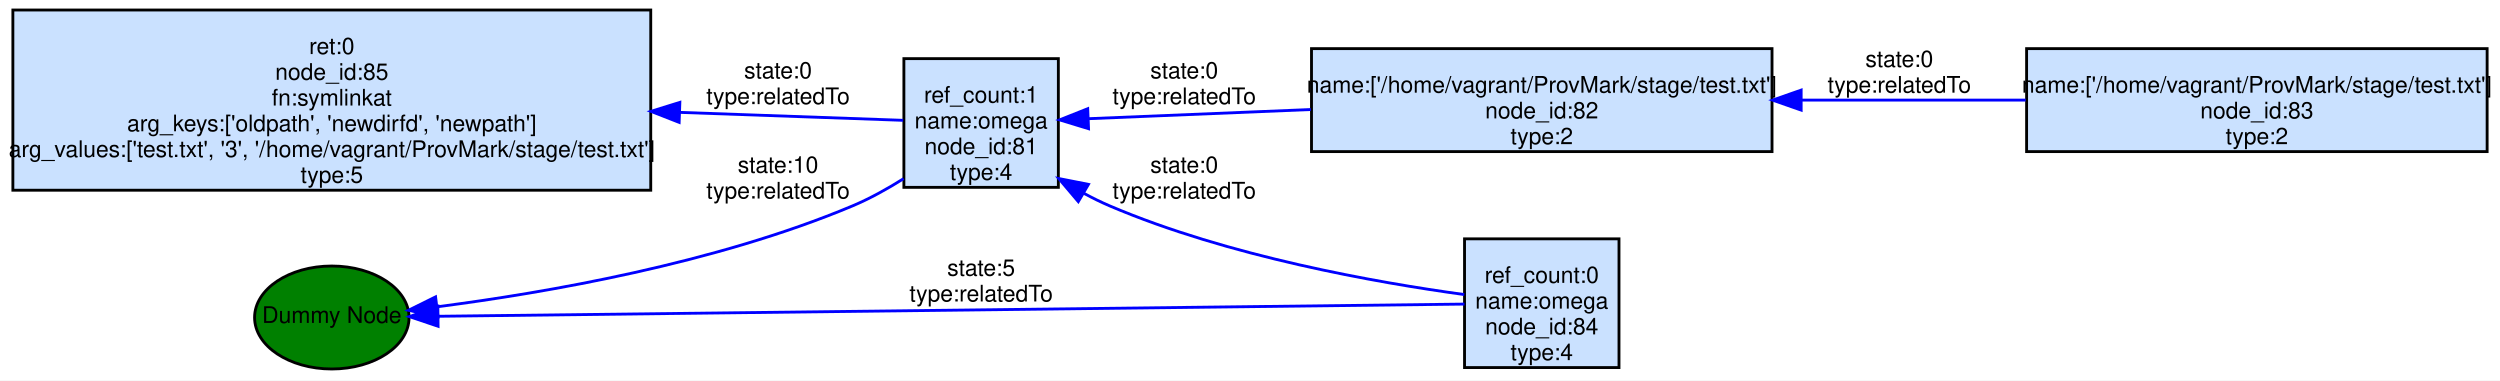
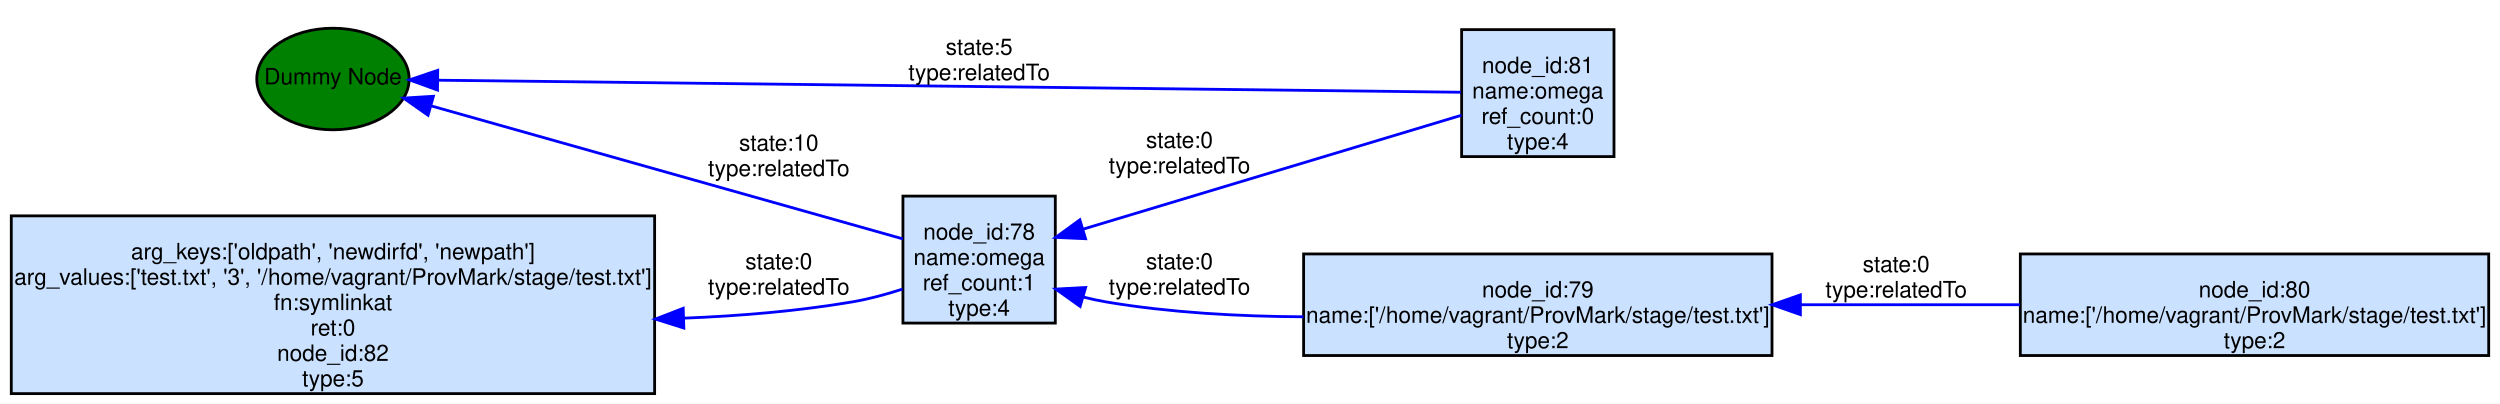
- <svg xmlns="http://www.w3.org/2000/svg" width="874pt" height="133pt" viewBox="0.00 0.00 874.00 133.00">
-   <g id="graph0" class="graph" transform="scale(1 1) rotate(0) translate(4 129)">
-     <polygon fill="white" stroke="none" points="-4,4 -4,-129 870,-129 870,4 -4,4" />
+ <svg xmlns="http://www.w3.org/2000/svg" width="886pt" height="143pt" viewBox="0.00 0.00 886.00 143.00">
+   <g id="graph0" class="graph" transform="scale(1 1) rotate(0) translate(4 139)">
+     <polygon fill="white" stroke="none" points="-4,4 -4,-139 882,-139 882,4 -4,4" />
    <g id="node1" class="node">
-       <polygon fill="#cae1ff" stroke="black" points="865.5,-112 704.5,-112 704.5,-76 865.5,-76 865.5,-112" />
-       <text text-anchor="middle" x="785" y="-96.6" font-family="Helvetica,sans-Serif" font-size="8.00">name:['/home/vagrant/ProvMark/stage/test.txt']</text>
-       <text text-anchor="middle" x="785" y="-87.6" font-family="Helvetica,sans-Serif" font-size="8.00">node_id:83</text>
-       <text text-anchor="middle" x="785" y="-78.6" font-family="Helvetica,sans-Serif" font-size="8.00">type:2</text>
+       <ellipse fill="green" stroke="black" cx="114" cy="-111" rx="27" ry="18" />
+       <text text-anchor="middle" x="114" y="-109.1" font-family="Helvetica,sans-Serif" font-size="8.00">Dummy Node</text>
+     </g>
+     <g id="node2" class="node">
+       <polygon fill="#cae1ff" stroke="black" points="370,-69.5 316,-69.5 316,-24.5 370,-24.5 370,-69.5" />
+       <text text-anchor="middle" x="343" y="-54.1" font-family="Helvetica,sans-Serif" font-size="8.00">node_id:78</text>
+       <text text-anchor="middle" x="343" y="-45.1" font-family="Helvetica,sans-Serif" font-size="8.00">name:omega</text>
+       <text text-anchor="middle" x="343" y="-36.1" font-family="Helvetica,sans-Serif" font-size="8.00">ref_count:1</text>
+       <text text-anchor="middle" x="343" y="-27.1" font-family="Helvetica,sans-Serif" font-size="8.00">type:4</text>
+     </g>
+     <g id="edge2" class="edge">
+       <path fill="none" stroke="blue" d="M315.96,-54.342C274.71,-65.972 194.353,-88.627 148.742,-101.487" />
+       <polygon fill="blue" stroke="blue" points="147.696,-98.145 139.021,-104.228 149.596,-104.883 147.696,-98.145" />
+       <text text-anchor="middle" x="272" y="-85.6" font-family="Helvetica,sans-Serif" font-size="8.00">state:10</text>
+       <text text-anchor="middle" x="272" y="-76.6" font-family="Helvetica,sans-Serif" font-size="8.00">type:relatedTo</text>
    </g>
    <g id="node5" class="node">
-       <polygon fill="#cae1ff" stroke="black" points="615.5,-112 454.5,-112 454.5,-76 615.5,-76 615.5,-112" />
-       <text text-anchor="middle" x="535" y="-96.6" font-family="Helvetica,sans-Serif" font-size="8.00">name:['/home/vagrant/ProvMark/stage/test.txt']</text>
-       <text text-anchor="middle" x="535" y="-87.6" font-family="Helvetica,sans-Serif" font-size="8.00">node_id:82</text>
-       <text text-anchor="middle" x="535" y="-78.6" font-family="Helvetica,sans-Serif" font-size="8.00">type:2</text>
+       <polygon fill="#cae1ff" stroke="black" points="228,-62.5 0,-62.5 0,0.5 228,0.5 228,-62.5" />
+       <text text-anchor="middle" x="114" y="-47.1" font-family="Helvetica,sans-Serif" font-size="8.00">arg_keys:['oldpath', 'newdirfd', 'newpath']</text>
+       <text text-anchor="middle" x="114" y="-38.1" font-family="Helvetica,sans-Serif" font-size="8.00">arg_values:['test.txt', '3', '/home/vagrant/ProvMark/stage/test.txt']</text>
+       <text text-anchor="middle" x="114" y="-29.1" font-family="Helvetica,sans-Serif" font-size="8.00">fn:symlinkat</text>
+       <text text-anchor="middle" x="114" y="-20.1" font-family="Helvetica,sans-Serif" font-size="8.00">ret:0</text>
+       <text text-anchor="middle" x="114" y="-11.1" font-family="Helvetica,sans-Serif" font-size="8.00">node_id:82</text>
+       <text text-anchor="middle" x="114" y="-2.1" font-family="Helvetica,sans-Serif" font-size="8.00">type:5</text>
+     </g>
+     <g id="edge1" class="edge">
+       <path fill="none" stroke="blue" d="M315.834,-36.541C310.05,-34.665 303.889,-32.993 298,-32 278.837,-28.77 258.384,-27.026 238.352,-26.242" />
+       <polygon fill="blue" stroke="blue" points="238.348,-22.741 228.243,-25.925 238.128,-29.737 238.348,-22.741" />
+       <text text-anchor="middle" x="272" y="-43.6" font-family="Helvetica,sans-Serif" font-size="8.00">state:0</text>
+       <text text-anchor="middle" x="272" y="-34.6" font-family="Helvetica,sans-Serif" font-size="8.00">type:relatedTo</text>
+     </g>
+     <g id="node3" class="node">
+       <polygon fill="#cae1ff" stroke="black" points="568,-128.5 514,-128.5 514,-83.5 568,-83.5 568,-128.5" />
+       <text text-anchor="middle" x="541" y="-113.1" font-family="Helvetica,sans-Serif" font-size="8.00">node_id:81</text>
+       <text text-anchor="middle" x="541" y="-104.1" font-family="Helvetica,sans-Serif" font-size="8.00">name:omega</text>
+       <text text-anchor="middle" x="541" y="-95.1" font-family="Helvetica,sans-Serif" font-size="8.00">ref_count:0</text>
+       <text text-anchor="middle" x="541" y="-86.1" font-family="Helvetica,sans-Serif" font-size="8.00">type:4</text>
+     </g>
+     <g id="edge3" class="edge">
+       <path fill="none" stroke="blue" d="M513.735,-106.309C440.669,-107.169 234.903,-109.589 151.147,-110.575" />
+       <polygon fill="blue" stroke="blue" points="151.048,-107.076 141.09,-110.693 151.13,-114.075 151.048,-107.076" />
+       <text text-anchor="middle" x="343" y="-119.6" font-family="Helvetica,sans-Serif" font-size="8.00">state:5</text>
+       <text text-anchor="middle" x="343" y="-110.6" font-family="Helvetica,sans-Serif" font-size="8.00">type:relatedTo</text>
+     </g>
+     <g id="edge5" class="edge">
+       <path fill="none" stroke="blue" d="M513.973,-98.165C479.56,-87.806 418.76,-69.504 379.972,-57.828" />
+       <polygon fill="blue" stroke="blue" points="380.719,-54.398 370.135,-54.867 378.702,-61.101 380.719,-54.398" />
+       <text text-anchor="middle" x="414" y="-86.6" font-family="Helvetica,sans-Serif" font-size="8.00">state:0</text>
+       <text text-anchor="middle" x="414" y="-77.6" font-family="Helvetica,sans-Serif" font-size="8.00">type:relatedTo</text>
+     </g>
+     <g id="node4" class="node">
+       <polygon fill="#cae1ff" stroke="black" points="878,-49 712,-49 712,-13 878,-13 878,-49" />
+       <text text-anchor="middle" x="795" y="-33.6" font-family="Helvetica,sans-Serif" font-size="8.00">node_id:80</text>
+       <text text-anchor="middle" x="795" y="-24.6" font-family="Helvetica,sans-Serif" font-size="8.00">name:['/home/vagrant/ProvMark/stage/test.txt']</text>
+       <text text-anchor="middle" x="795" y="-15.6" font-family="Helvetica,sans-Serif" font-size="8.00">type:2</text>
+     </g>
+     <g id="node6" class="node">
+       <polygon fill="#cae1ff" stroke="black" points="624,-49 458,-49 458,-13 624,-13 624,-49" />
+       <text text-anchor="middle" x="541" y="-33.6" font-family="Helvetica,sans-Serif" font-size="8.00">node_id:79</text>
+       <text text-anchor="middle" x="541" y="-24.6" font-family="Helvetica,sans-Serif" font-size="8.00">name:['/home/vagrant/ProvMark/stage/test.txt']</text>
+       <text text-anchor="middle" x="541" y="-15.6" font-family="Helvetica,sans-Serif" font-size="8.00">type:2</text>
    </g>
    <g id="edge4" class="edge">
-       <path fill="none" stroke="blue" d="M704.166,-94C679.165,-94 651.409,-94 625.771,-94" />
-       <polygon fill="blue" stroke="blue" points="625.684,-90.5 615.684,-94 625.684,-97.5 625.684,-90.5" />
-       <text text-anchor="middle" x="660" y="-105.6" font-family="Helvetica,sans-Serif" font-size="8.00">state:0</text>
-       <text text-anchor="middle" x="660" y="-96.6" font-family="Helvetica,sans-Serif" font-size="8.00">type:relatedTo</text>
-     </g>
-     <g id="node2" class="node">
-       <ellipse fill="green" stroke="black" cx="112" cy="-18" rx="27" ry="18" />
-       <text text-anchor="middle" x="112" y="-16.1" font-family="Helvetica,sans-Serif" font-size="8.00">Dummy Node</text>
-     </g>
-     <g id="node3" class="node">
-       <polygon fill="#cae1ff" stroke="black" points="223.5,-125.5 0.5,-125.5 0.5,-62.5 223.5,-62.5 223.5,-125.5" />
-       <text text-anchor="middle" x="112" y="-110.1" font-family="Helvetica,sans-Serif" font-size="8.00">ret:0</text>
-       <text text-anchor="middle" x="112" y="-101.1" font-family="Helvetica,sans-Serif" font-size="8.00">node_id:85</text>
-       <text text-anchor="middle" x="112" y="-92.1" font-family="Helvetica,sans-Serif" font-size="8.00">fn:symlinkat</text>
-       <text text-anchor="middle" x="112" y="-83.1" font-family="Helvetica,sans-Serif" font-size="8.00">arg_keys:['oldpath', 'newdirfd', 'newpath']</text>
-       <text text-anchor="middle" x="112" y="-74.1" font-family="Helvetica,sans-Serif" font-size="8.00">arg_values:['test.txt', '3', '/home/vagrant/ProvMark/stage/test.txt']</text>
-       <text text-anchor="middle" x="112" y="-65.1" font-family="Helvetica,sans-Serif" font-size="8.00">type:5</text>
-     </g>
-     <g id="node4" class="node">
-       <polygon fill="#cae1ff" stroke="black" points="366,-108.5 312,-108.5 312,-63.5 366,-63.5 366,-108.5" />
-       <text text-anchor="middle" x="339" y="-93.1" font-family="Helvetica,sans-Serif" font-size="8.00">ref_count:1</text>
-       <text text-anchor="middle" x="339" y="-84.1" font-family="Helvetica,sans-Serif" font-size="8.00">name:omega</text>
-       <text text-anchor="middle" x="339" y="-75.1" font-family="Helvetica,sans-Serif" font-size="8.00">node_id:81</text>
-       <text text-anchor="middle" x="339" y="-66.1" font-family="Helvetica,sans-Serif" font-size="8.00">type:4</text>
-     </g>
-     <g id="edge1" class="edge">
-       <path fill="none" stroke="blue" d="M311.897,-66.543C306.211,-62.959 300.074,-59.55 294,-57 246.118,-36.898 186.587,-26.636 149.179,-21.8" />
-       <polygon fill="blue" stroke="blue" points="149.132,-18.268 138.78,-20.522 148.278,-25.215 149.132,-18.268" />
-       <text text-anchor="middle" x="268" y="-68.6" font-family="Helvetica,sans-Serif" font-size="8.00">state:10</text>
-       <text text-anchor="middle" x="268" y="-59.6" font-family="Helvetica,sans-Serif" font-size="8.00">type:relatedTo</text>
-     </g>
-     <g id="edge3" class="edge">
-       <path fill="none" stroke="blue" d="M311.749,-86.933C291.909,-87.639 263.124,-88.662 233.591,-89.712" />
-       <polygon fill="blue" stroke="blue" points="233.429,-86.216 223.559,-90.069 233.677,-93.211 233.429,-86.216" />
-       <text text-anchor="middle" x="268" y="-101.6" font-family="Helvetica,sans-Serif" font-size="8.00">state:0</text>
-       <text text-anchor="middle" x="268" y="-92.6" font-family="Helvetica,sans-Serif" font-size="8.00">type:relatedTo</text>
+       <path fill="none" stroke="blue" d="M711.834,-31C686.982,-31 659.53,-31 634.075,-31" />
+       <polygon fill="blue" stroke="blue" points="634.054,-27.5 624.054,-31 634.054,-34.5 634.054,-27.5" />
+       <text text-anchor="middle" x="668" y="-42.6" font-family="Helvetica,sans-Serif" font-size="8.00">state:0</text>
+       <text text-anchor="middle" x="668" y="-33.6" font-family="Helvetica,sans-Serif" font-size="8.00">type:relatedTo</text>
    </g>
    <g id="edge6" class="edge">
-       <path fill="none" stroke="blue" d="M454.253,-90.712C427.31,-89.6 398.531,-88.414 376.597,-87.509" />
-       <polygon fill="blue" stroke="blue" points="376.554,-84.004 366.418,-87.089 376.265,-90.999 376.554,-84.004" />
-       <text text-anchor="middle" x="410" y="-101.6" font-family="Helvetica,sans-Serif" font-size="8.00">state:0</text>
-       <text text-anchor="middle" x="410" y="-92.6" font-family="Helvetica,sans-Serif" font-size="8.00">type:relatedTo</text>
-     </g>
-     <g id="node6" class="node">
-       <polygon fill="#cae1ff" stroke="black" points="562,-45.5 508,-45.5 508,-0.5 562,-0.5 562,-45.5" />
-       <text text-anchor="middle" x="535" y="-30.1" font-family="Helvetica,sans-Serif" font-size="8.00">ref_count:0</text>
-       <text text-anchor="middle" x="535" y="-21.1" font-family="Helvetica,sans-Serif" font-size="8.00">name:omega</text>
-       <text text-anchor="middle" x="535" y="-12.1" font-family="Helvetica,sans-Serif" font-size="8.00">node_id:84</text>
-       <text text-anchor="middle" x="535" y="-3.1" font-family="Helvetica,sans-Serif" font-size="8.00">type:4</text>
-     </g>
-     <g id="edge5" class="edge">
-       <path fill="none" stroke="blue" d="M507.982,-22.691C435.764,-21.833 232.672,-19.421 149.357,-18.432" />
-       <polygon fill="blue" stroke="blue" points="149.154,-14.929 139.113,-18.31 149.07,-21.929 149.154,-14.929" />
-       <text text-anchor="middle" x="339" y="-32.6" font-family="Helvetica,sans-Serif" font-size="8.00">state:5</text>
-       <text text-anchor="middle" x="339" y="-23.6" font-family="Helvetica,sans-Serif" font-size="8.00">type:relatedTo</text>
-     </g>
-     <g id="edge2" class="edge">
-       <path fill="none" stroke="blue" d="M507.915,-26.019C477.28,-30.213 425.392,-39.362 384,-57 380.97,-58.291 377.922,-59.793 374.921,-61.42" />
-       <polygon fill="blue" stroke="blue" points="372.97,-58.507 366.125,-66.594 376.519,-64.541 372.97,-58.507" />
-       <text text-anchor="middle" x="410" y="-68.6" font-family="Helvetica,sans-Serif" font-size="8.00">state:0</text>
-       <text text-anchor="middle" x="410" y="-59.6" font-family="Helvetica,sans-Serif" font-size="8.00">type:relatedTo</text>
+       <path fill="none" stroke="blue" d="M457.935,-26.728C435.158,-26.844 410.507,-28.193 388,-32 385.332,-32.451 382.608,-33.042 379.888,-33.727" />
+       <polygon fill="blue" stroke="blue" points="378.797,-30.399 370.167,-36.546 380.746,-37.122 378.797,-30.399" />
+       <text text-anchor="middle" x="414" y="-43.6" font-family="Helvetica,sans-Serif" font-size="8.00">state:0</text>
+       <text text-anchor="middle" x="414" y="-34.6" font-family="Helvetica,sans-Serif" font-size="8.00">type:relatedTo</text>
    </g>
  </g>
</svg>
